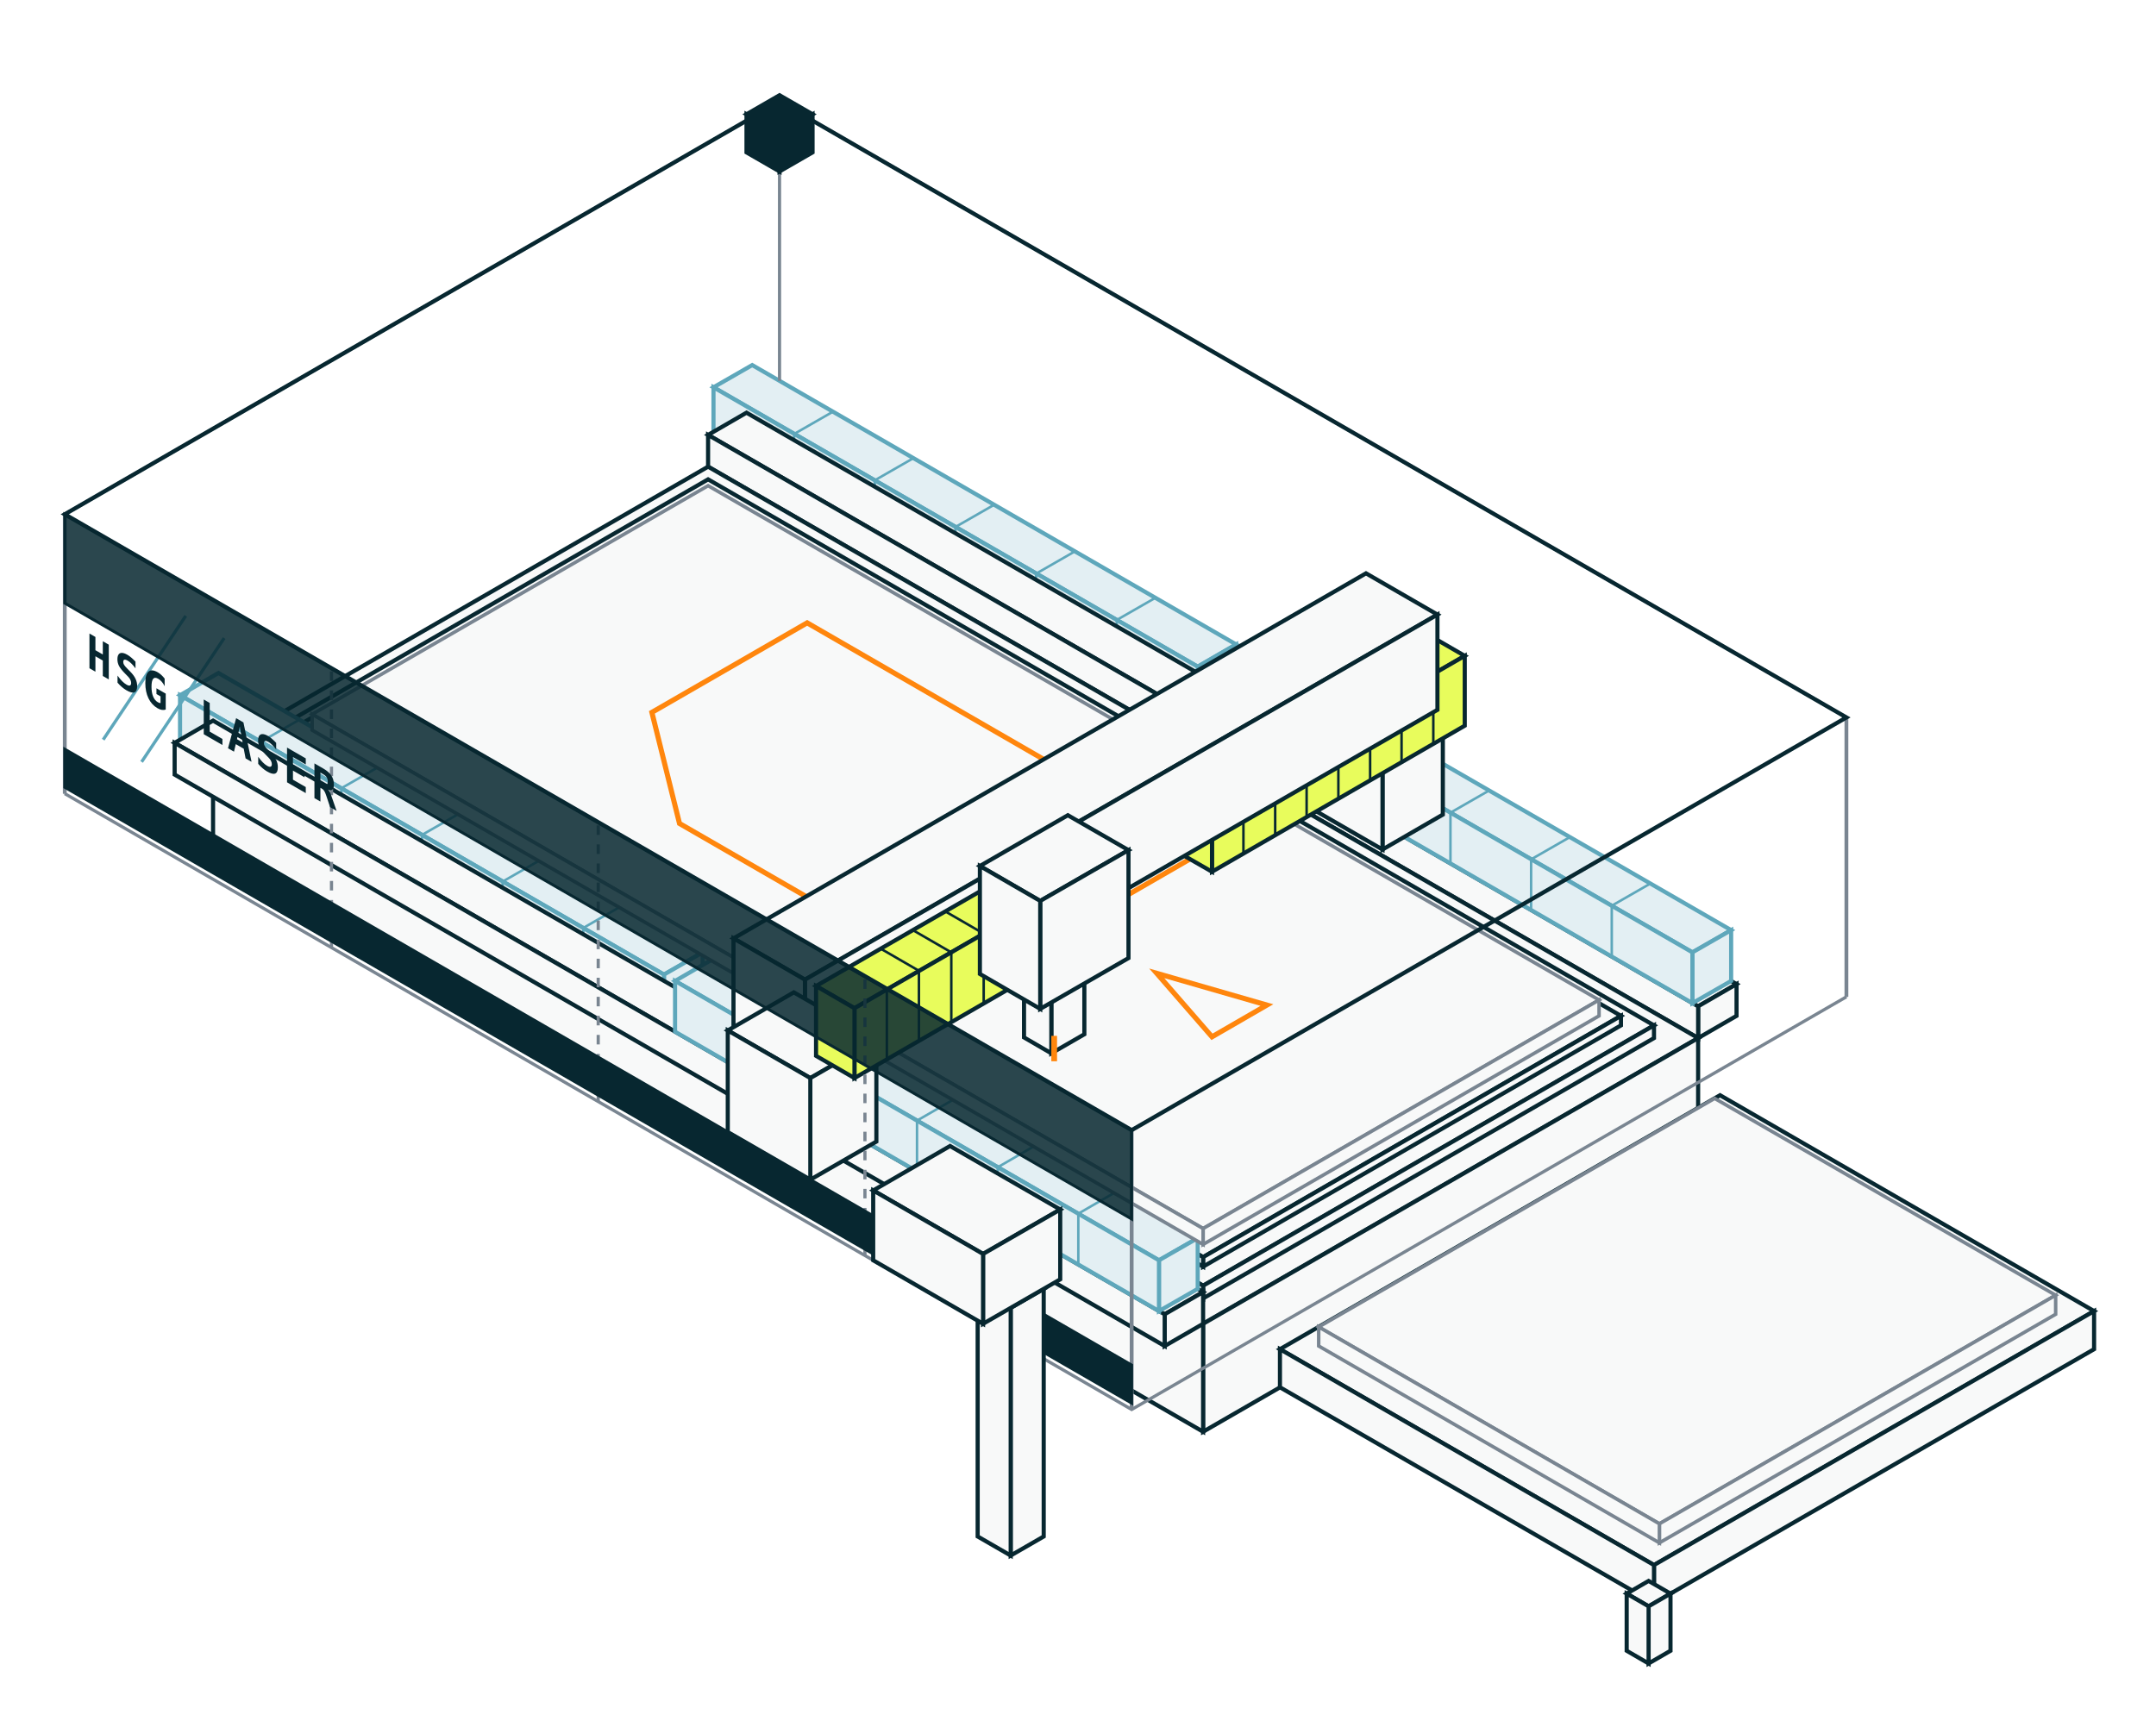
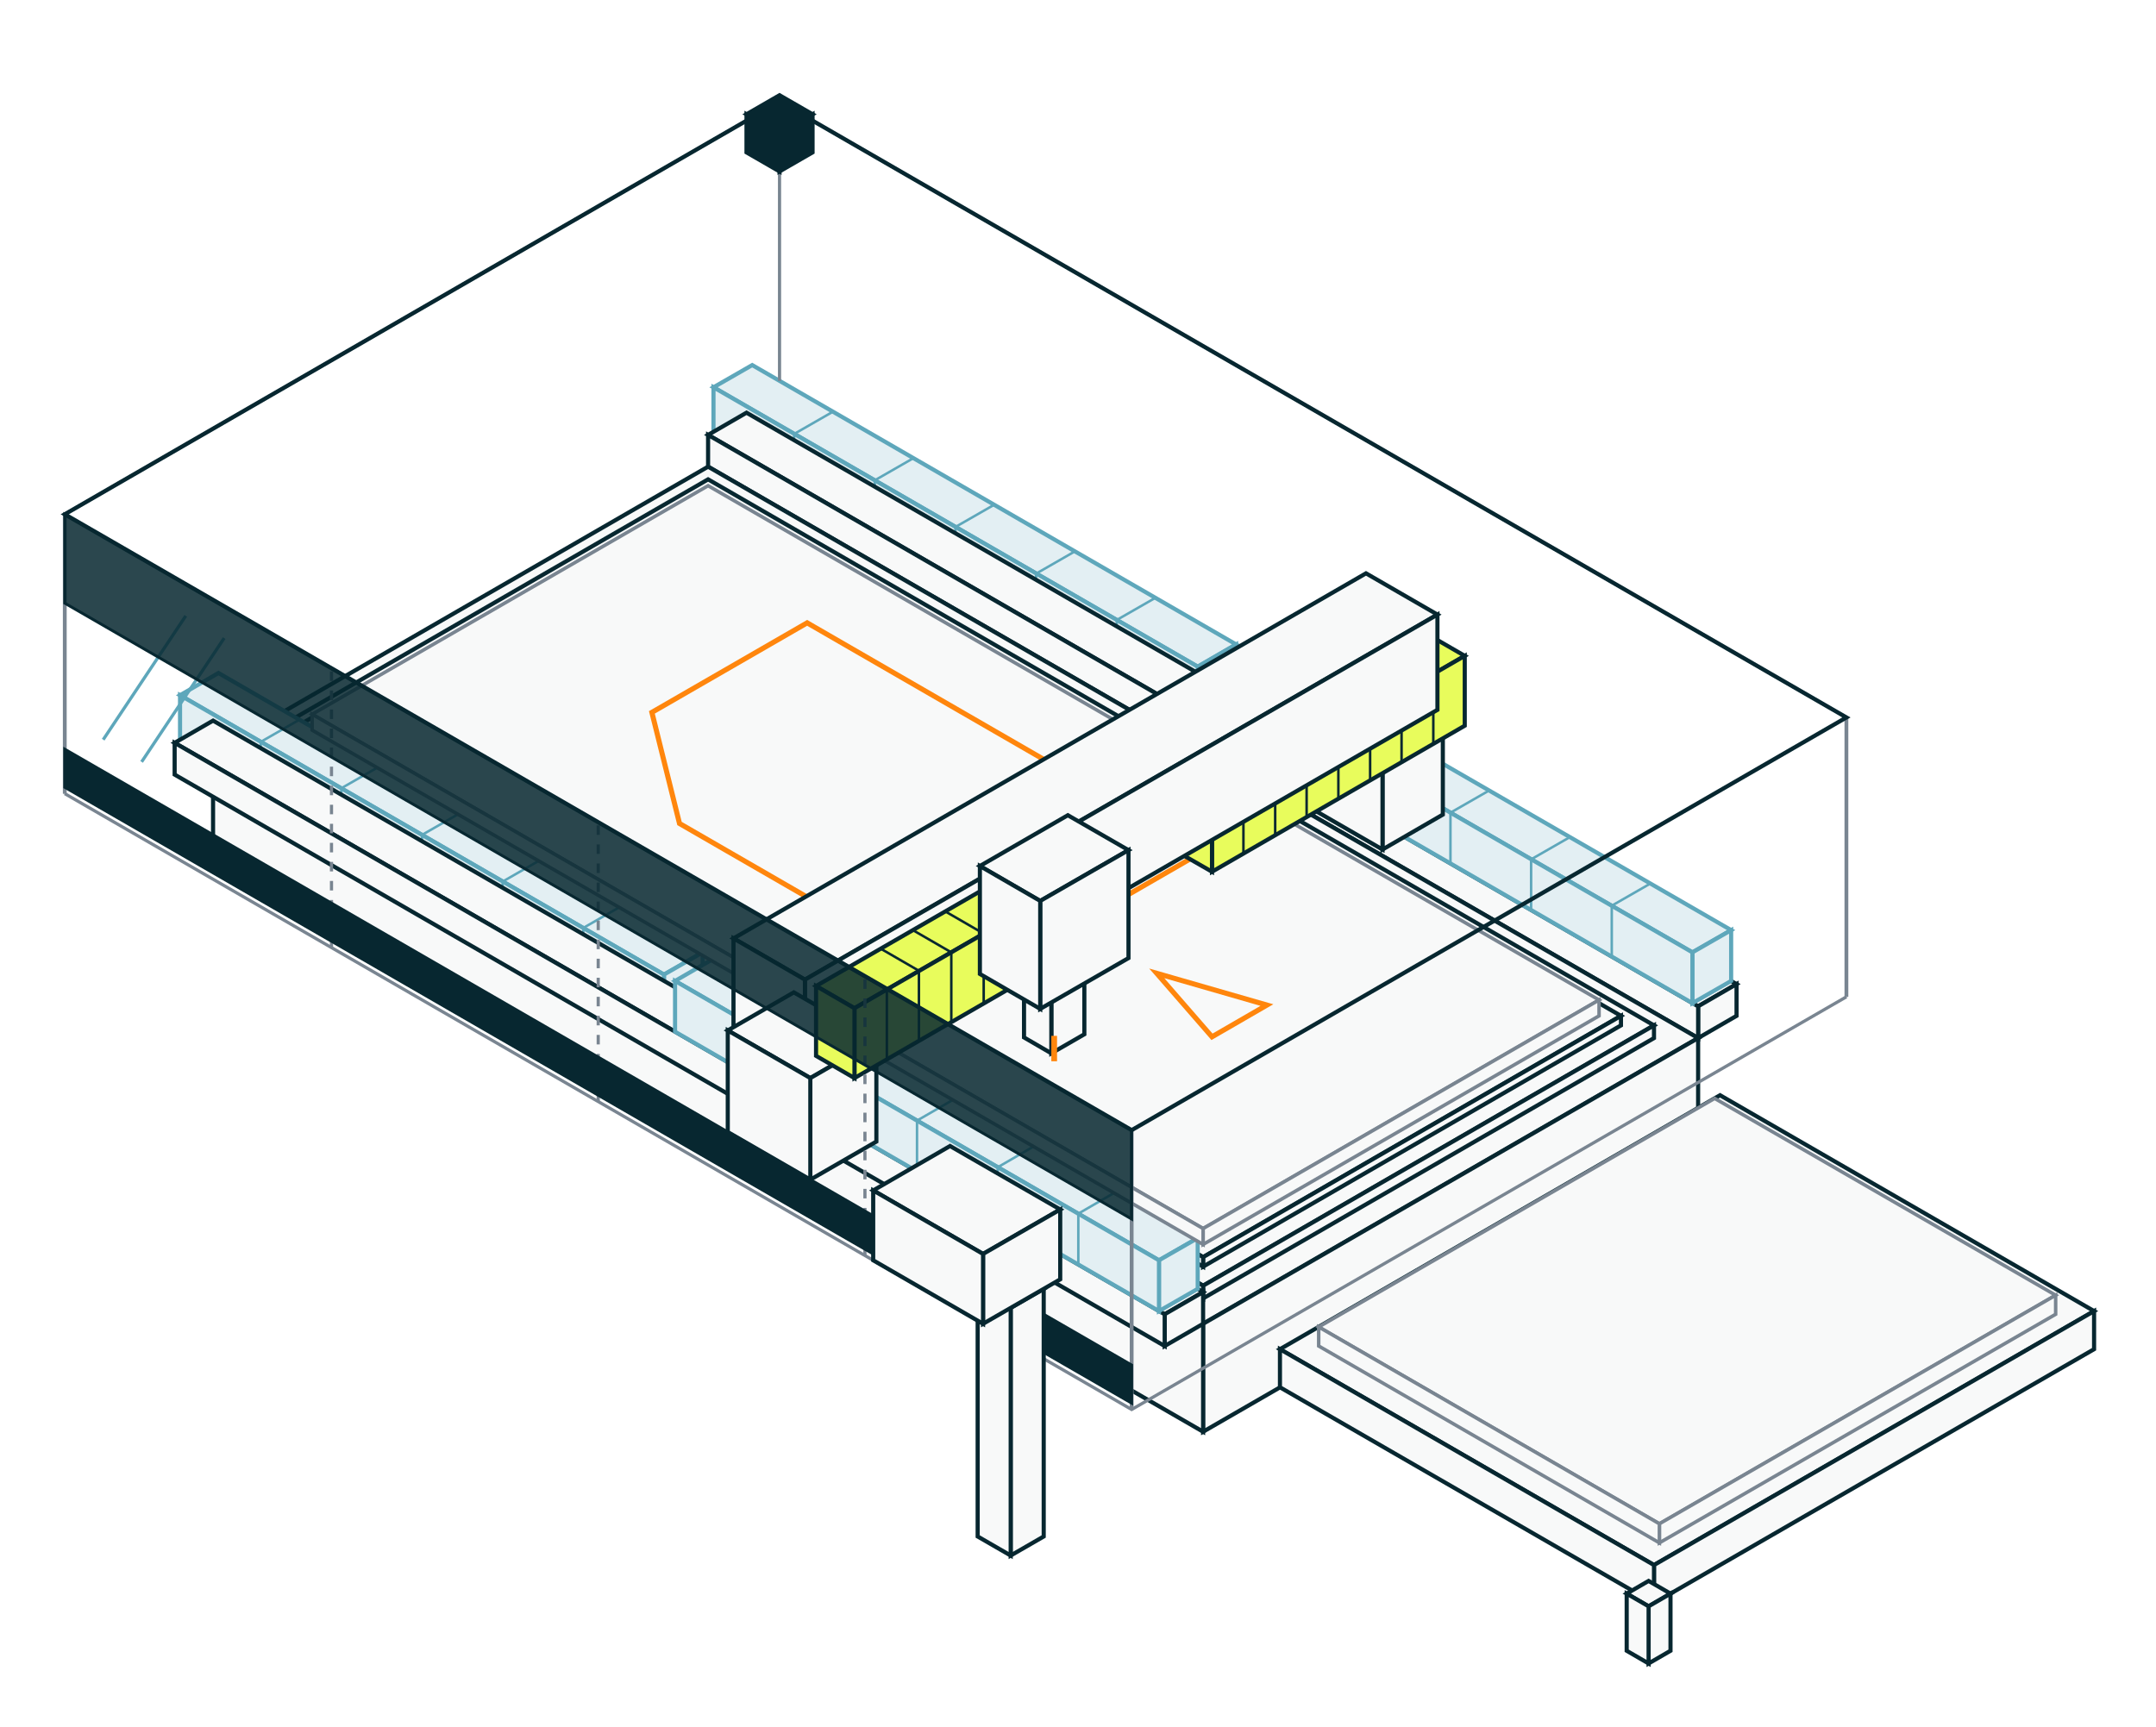
<svg xmlns="http://www.w3.org/2000/svg" class="mach" viewBox="-223 -181 679 544" aria-hidden="true">
  <g id="base">
    <polygon points="13.9,-66.0 166.3,22.0 154.2,29.0 1.7,-59.0" fill="#E3EFF3" stroke="#5EA7BB" stroke-width="1.3" stroke-linejoin="miter" />
    <polygon points="166.3,38.0 154.2,45.0 154.2,29.0 166.3,22.0" fill="#E3EFF3" stroke="#5EA7BB" stroke-width="1.3" stroke-linejoin="miter" />
    <polygon points="1.7,-43.0 154.2,45.0 154.2,29.0 1.7,-59.0" fill="#E3EFF3" stroke="#5EA7BB" stroke-width="1.3" stroke-linejoin="miter" />
    <line x1="39.3" y1="-51.3" x2="27.1" y2="-44.3" stroke="#5EA7BB" stroke-width="0.78" />
    <line x1="27.1" y1="-28.3" x2="27.1" y2="-44.3" stroke="#5EA7BB" stroke-width="0.78" />
    <line x1="64.7" y1="-36.7" x2="52.5" y2="-29.7" stroke="#5EA7BB" stroke-width="0.78" />
    <line x1="52.5" y1="-13.7" x2="52.5" y2="-29.7" stroke="#5EA7BB" stroke-width="0.78" />
    <line x1="90.1" y1="-22.0" x2="77.9" y2="-15.0" stroke="#5EA7BB" stroke-width="0.78" />
    <line x1="77.9" y1="1.0" x2="77.9" y2="-15.0" stroke="#5EA7BB" stroke-width="0.78" />
    <line x1="115.5" y1="-7.3" x2="103.3" y2="-0.3" stroke="#5EA7BB" stroke-width="0.78" />
    <line x1="103.3" y1="15.7" x2="103.3" y2="-0.3" stroke="#5EA7BB" stroke-width="0.78" />
    <line x1="140.9" y1="7.3" x2="128.7" y2="14.3" stroke="#5EA7BB" stroke-width="0.78" />
    <line x1="128.7" y1="30.3" x2="128.7" y2="14.3" stroke="#5EA7BB" stroke-width="0.78" />
    <polygon points="12.1,-51.0 323.9,129.0 311.8,136.0 0.0,-44.0" fill="#F8F9F9" stroke="#072730" stroke-width="1.3" stroke-linejoin="miter" />
    <polygon points="323.9,139.0 311.8,146.0 311.8,136.0 323.9,129.0" fill="#F8F9F9" stroke="#072730" stroke-width="1.3" stroke-linejoin="miter" />
    <polygon points="0.0,-34.0 311.8,146.0 311.8,136.0 0.0,-44.0" fill="#F8F9F9" stroke="#072730" stroke-width="1.3" stroke-linejoin="miter" />
    <polygon points="0.0,-34.0 311.8,146.0 155.9,236.0 -155.9,56.0" fill="#F8F9F9" stroke="#072730" stroke-width="1.3" stroke-linejoin="miter" />
    <polygon points="311.8,180.0 155.9,270.0 155.9,236.0 311.8,146.0" fill="#F8F9F9" stroke="#072730" stroke-width="1.3" stroke-linejoin="miter" />
    <polygon points="-155.9,90.0 155.9,270.0 155.9,236.0 -155.9,56.0" fill="#F8F9F9" stroke="#072730" stroke-width="1.3" stroke-linejoin="miter" />
    <polygon points="0.0,-30.0 297.9,142.0 155.9,224.0 -142.0,52.0" fill="#F8F9F9" stroke="#072730" stroke-width="1.3" stroke-linejoin="miter" />
    <polygon points="297.9,146.0 155.9,228.0 155.9,224.0 297.9,142.0" fill="#F8F9F9" stroke="#072730" stroke-width="1.3" stroke-linejoin="miter" />
    <polygon points="-142.0,56.0 155.9,228.0 155.9,224.0 -142.0,52.0" fill="#F8F9F9" stroke="#072730" stroke-width="1.3" stroke-linejoin="miter" />
    <polygon points="0.0,-27.0 287.5,139.0 155.9,215.0 -131.6,49.0" fill="#F8F9F9" stroke="#072730" stroke-width="1.3" stroke-linejoin="miter" />
    <polygon points="287.5,142.0 155.9,218.0 155.9,215.0 287.5,139.0" fill="#F8F9F9" stroke="#072730" stroke-width="1.3" stroke-linejoin="miter" />
    <polygon points="-131.6,52.0 155.9,218.0 155.9,215.0 -131.6,49.0" fill="#F8F9F9" stroke="#072730" stroke-width="1.3" stroke-linejoin="miter" />
    <polygon points="169.7,24.0 322.2,112.0 310.0,119.0 157.6,31.0" fill="#E3EFF3" stroke="#5EA7BB" stroke-width="1.3" stroke-linejoin="miter" />
    <polygon points="322.2,128.0 310.0,135.0 310.0,119.0 322.2,112.0" fill="#E3EFF3" stroke="#5EA7BB" stroke-width="1.3" stroke-linejoin="miter" />
    <polygon points="157.6,47.0 310.0,135.0 310.0,119.0 157.6,31.0" fill="#E3EFF3" stroke="#5EA7BB" stroke-width="1.3" stroke-linejoin="miter" />
    <line x1="195.1" y1="38.7" x2="183.0" y2="45.7" stroke="#5EA7BB" stroke-width="0.78" />
    <line x1="183.0" y1="61.7" x2="183.0" y2="45.7" stroke="#5EA7BB" stroke-width="0.78" />
    <line x1="220.5" y1="53.3" x2="208.4" y2="60.3" stroke="#5EA7BB" stroke-width="0.78" />
    <line x1="208.4" y1="76.3" x2="208.4" y2="60.3" stroke="#5EA7BB" stroke-width="0.78" />
    <line x1="246.0" y1="68.0" x2="233.8" y2="75.0" stroke="#5EA7BB" stroke-width="0.78" />
    <line x1="233.8" y1="91.0" x2="233.8" y2="75.0" stroke="#5EA7BB" stroke-width="0.78" />
    <line x1="271.4" y1="82.7" x2="259.2" y2="89.7" stroke="#5EA7BB" stroke-width="0.78" />
    <line x1="259.2" y1="105.7" x2="259.2" y2="89.7" stroke="#5EA7BB" stroke-width="0.78" />
    <line x1="296.8" y1="97.3" x2="284.6" y2="104.3" stroke="#5EA7BB" stroke-width="0.78" />
    <line x1="284.6" y1="120.3" x2="284.6" y2="104.3" stroke="#5EA7BB" stroke-width="0.78" />
    <polygon points="-154.2,31.0 -1.7,119.0 -13.9,126.0 -166.3,38.0" fill="#E3EFF3" stroke="#5EA7BB" stroke-width="1.3" stroke-linejoin="miter" />
    <polygon points="-1.7,135.0 -13.9,142.0 -13.9,126.0 -1.7,119.0" fill="#E3EFF3" stroke="#5EA7BB" stroke-width="1.3" stroke-linejoin="miter" />
    <polygon points="-166.3,54.0 -13.9,142.0 -13.9,126.0 -166.3,38.0" fill="#E3EFF3" stroke="#5EA7BB" stroke-width="1.3" stroke-linejoin="miter" />
    <line x1="-128.7" y1="45.7" x2="-140.9" y2="52.7" stroke="#5EA7BB" stroke-width="0.78" />
    <line x1="-140.9" y1="68.7" x2="-140.9" y2="52.7" stroke="#5EA7BB" stroke-width="0.78" />
    <line x1="-103.3" y1="60.3" x2="-115.5" y2="67.3" stroke="#5EA7BB" stroke-width="0.78" />
    <line x1="-115.5" y1="83.3" x2="-115.5" y2="67.3" stroke="#5EA7BB" stroke-width="0.78" />
    <line x1="-77.9" y1="75.0" x2="-90.1" y2="82.0" stroke="#5EA7BB" stroke-width="0.78" />
    <line x1="-90.1" y1="98.0" x2="-90.1" y2="82.0" stroke="#5EA7BB" stroke-width="0.78" />
    <line x1="-52.5" y1="89.7" x2="-64.7" y2="96.7" stroke="#5EA7BB" stroke-width="0.78" />
    <line x1="-64.7" y1="112.7" x2="-64.7" y2="96.7" stroke="#5EA7BB" stroke-width="0.78" />
    <line x1="-27.1" y1="104.3" x2="-39.3" y2="111.3" stroke="#5EA7BB" stroke-width="0.78" />
    <line x1="-39.3" y1="127.3" x2="-39.3" y2="111.3" stroke="#5EA7BB" stroke-width="0.78" />
    <polygon points="-155.9,46.0 155.9,226.0 143.8,233.0 -168.0,53.0" fill="#F8F9F9" stroke="#072730" stroke-width="1.3" stroke-linejoin="miter" />
    <polygon points="155.9,236.0 143.8,243.0 143.8,233.0 155.9,226.0" fill="#F8F9F9" stroke="#072730" stroke-width="1.3" stroke-linejoin="miter" />
    <polygon points="-168.0,63.0 143.8,243.0 143.8,233.0 -168.0,53.0" fill="#F8F9F9" stroke="#072730" stroke-width="1.3" stroke-linejoin="miter" />
    <polygon points="1.7,121.0 154.2,209.0 142.0,216.0 -10.4,128.0" fill="#E3EFF3" stroke="#5EA7BB" stroke-width="1.3" stroke-linejoin="miter" />
    <polygon points="154.2,225.0 142.0,232.0 142.0,216.0 154.2,209.0" fill="#E3EFF3" stroke="#5EA7BB" stroke-width="1.3" stroke-linejoin="miter" />
    <polygon points="-10.4,144.0 142.0,232.0 142.0,216.0 -10.4,128.0" fill="#E3EFF3" stroke="#5EA7BB" stroke-width="1.3" stroke-linejoin="miter" />
    <line x1="27.1" y1="135.7" x2="15.0" y2="142.7" stroke="#5EA7BB" stroke-width="0.78" />
    <line x1="15.0" y1="158.7" x2="15.0" y2="142.7" stroke="#5EA7BB" stroke-width="0.78" />
    <line x1="52.5" y1="150.3" x2="40.4" y2="157.3" stroke="#5EA7BB" stroke-width="0.78" />
    <line x1="40.4" y1="173.3" x2="40.4" y2="157.3" stroke="#5EA7BB" stroke-width="0.78" />
    <line x1="77.9" y1="165.0" x2="65.8" y2="172.0" stroke="#5EA7BB" stroke-width="0.78" />
    <line x1="65.8" y1="188.0" x2="65.8" y2="172.0" stroke="#5EA7BB" stroke-width="0.78" />
    <line x1="103.3" y1="179.7" x2="91.2" y2="186.7" stroke="#5EA7BB" stroke-width="0.78" />
    <line x1="91.2" y1="202.7" x2="91.2" y2="186.7" stroke="#5EA7BB" stroke-width="0.78" />
    <line x1="128.7" y1="194.3" x2="116.6" y2="201.3" stroke="#5EA7BB" stroke-width="0.78" />
    <line x1="116.6" y1="217.3" x2="116.6" y2="201.3" stroke="#5EA7BB" stroke-width="0.78" />
  </g>
  <g id="sheet">
    <polygon points="0.0,-28.0 280.6,134.0 155.9,206.0 -124.7,44.0" fill="#F8F9F9" stroke="#798591" stroke-width="1.1" stroke-linejoin="miter" />
    <polygon points="280.6,139.0 155.9,211.0 155.9,206.0 280.6,134.0" fill="#F8F9F9" stroke="#798591" stroke-width="1.1" stroke-linejoin="miter" />
    <polygon points="-124.7,49.0 155.9,211.0 155.9,206.0 -124.7,44.0" fill="#F8F9F9" stroke="#798591" stroke-width="1.1" stroke-linejoin="miter" />
    <path d="M31.2 15.2 L155.9 87.2 L81.1 130.4 L-9.0 78.4 L-17.7 43.4 Z" fill="none" stroke="#FF860D" stroke-width="1.6" stroke-linejoin="miter" pathLength="1" class="cut" id="cut" />
    <path d="M141.3 125.6 L158.7 145.6 L176.0 135.6 Z" fill="none" stroke="#FF860D" stroke-width="1.6" stroke-linejoin="miter" pathLength="1" class="cut2" id="cut2" />
  </g>
  <g id="cabinBack">
    <path d="M22.5 -61.0 L22.5 -149.0" fill="none" stroke="#798591" stroke-width="1" stroke-linejoin="miter" />
    <path d="M358.5 133.0 L358.5 45.0" fill="none" stroke="#798591" stroke-width="1" stroke-linejoin="miter" />
    <path d="M-202.6 69.0 L-202.6 -19.0" fill="none" stroke="#798591" stroke-width="1" stroke-linejoin="miter" />
    <path d="M22.5 -149.0 L358.5 45.0" fill="none" stroke="#798591" stroke-width="1" stroke-linejoin="miter" />
    <path d="M22.5 -149.0 L-202.6 -19.0" fill="none" stroke="#798591" stroke-width="1" stroke-linejoin="miter" />
  </g>
  <g id="gantry" style="--gx0:-93.5px,-54.0px;--gx1:124.7px,72.0px" transform="translate(68.6 39.6)">
    <polygon points="136.8,-11.0 162.8,4.0 143.8,15.0 117.8,0.0" fill="#F8F9F9" stroke="#072730" stroke-width="1.3" stroke-linejoin="miter" />
    <polygon points="162.8,36.0 143.8,47.0 143.8,15.0 162.8,4.0" fill="#F8F9F9" stroke="#072730" stroke-width="1.3" stroke-linejoin="miter" />
    <polygon points="117.8,32.0 143.8,47.0 143.8,15.0 117.8,0.0" fill="#F8F9F9" stroke="#072730" stroke-width="1.3" stroke-linejoin="miter" />
    <polygon points="157.6,-21.0 169.7,-14.0 90.1,32.0 77.9,25.0" fill="#E8FC5C" stroke="#072730" stroke-width="1.3" stroke-linejoin="miter" />
    <polygon points="169.7,8.0 90.1,54.0 90.1,32.0 169.7,-14.0" fill="#E8FC5C" stroke="#072730" stroke-width="1.3" stroke-linejoin="miter" />
    <polygon points="77.9,47.0 90.1,54.0 90.1,32.0 77.9,25.0" fill="#E8FC5C" stroke="#072730" stroke-width="1.3" stroke-linejoin="miter" />
    <line x1="147.7" y1="-15.2" x2="159.8" y2="-8.2" stroke="#072730" stroke-width="0.78" />
    <line x1="159.8" y1="13.8" x2="159.8" y2="-8.2" stroke="#072730" stroke-width="0.78" />
    <line x1="137.7" y1="-9.5" x2="149.8" y2="-2.5" stroke="#072730" stroke-width="0.78" />
    <line x1="149.8" y1="19.5" x2="149.8" y2="-2.5" stroke="#072730" stroke-width="0.78" />
    <line x1="127.7" y1="-3.8" x2="139.9" y2="3.2" stroke="#072730" stroke-width="0.78" />
    <line x1="139.9" y1="25.2" x2="139.9" y2="3.2" stroke="#072730" stroke-width="0.78" />
    <line x1="117.8" y1="2.0" x2="129.9" y2="9.0" stroke="#072730" stroke-width="0.78" />
    <line x1="129.9" y1="31.0" x2="129.9" y2="9.0" stroke="#072730" stroke-width="0.78" />
    <line x1="107.8" y1="7.8" x2="119.9" y2="14.8" stroke="#072730" stroke-width="0.78" />
    <line x1="119.9" y1="36.8" x2="119.9" y2="14.8" stroke="#072730" stroke-width="0.78" />
    <line x1="97.9" y1="13.5" x2="110.0" y2="20.5" stroke="#072730" stroke-width="0.78" />
    <line x1="110.0" y1="42.5" x2="110.0" y2="20.5" stroke="#072730" stroke-width="0.78" />
    <line x1="87.9" y1="19.2" x2="100.0" y2="26.2" stroke="#072730" stroke-width="0.78" />
    <line x1="100.0" y1="48.2" x2="100.0" y2="26.2" stroke="#072730" stroke-width="0.78" />
    <polygon points="138.6,-40.0 161.1,-27.0 -38.1,88.0 -60.6,75.0" fill="#F8F9F9" stroke="#072730" stroke-width="1.3" stroke-linejoin="miter" />
    <polygon points="161.1,3.0 -38.1,118.0 -38.1,88.0 161.1,-27.0" fill="#F8F9F9" stroke="#072730" stroke-width="1.3" stroke-linejoin="miter" />
    <polygon points="-60.6,105.0 -38.1,118.0 -38.1,88.0 -60.6,75.0" fill="#F8F9F9" stroke="#072730" stroke-width="1.3" stroke-linejoin="miter" />
    <polygon points="-41.6,92.0 -15.6,107.0 -36.4,119.0 -62.4,104.0" fill="#F8F9F9" stroke="#072730" stroke-width="1.3" stroke-linejoin="miter" />
    <polygon points="-15.6,139.0 -36.4,151.0 -36.4,119.0 -15.6,107.0" fill="#F8F9F9" stroke="#072730" stroke-width="1.3" stroke-linejoin="miter" />
    <polygon points="-62.4,136.0 -36.4,151.0 -36.4,119.0 -62.4,104.0" fill="#F8F9F9" stroke="#072730" stroke-width="1.3" stroke-linejoin="miter" />
    <polygon points="46.8,43.0 58.9,50.0 -22.5,97.0 -34.6,90.0" fill="#E8FC5C" stroke="#072730" stroke-width="1.3" stroke-linejoin="miter" />
    <polygon points="58.9,72.0 -22.5,119.0 -22.5,97.0 58.9,50.0" fill="#E8FC5C" stroke="#072730" stroke-width="1.3" stroke-linejoin="miter" />
    <polygon points="-34.6,112.0 -22.5,119.0 -22.5,97.0 -34.6,90.0" fill="#E8FC5C" stroke="#072730" stroke-width="1.3" stroke-linejoin="miter" />
    <line x1="36.6" y1="48.9" x2="48.7" y2="55.9" stroke="#072730" stroke-width="0.78" />
    <line x1="48.7" y1="77.9" x2="48.7" y2="55.9" stroke="#072730" stroke-width="0.78" />
    <line x1="26.4" y1="54.8" x2="38.5" y2="61.8" stroke="#072730" stroke-width="0.78" />
    <line x1="38.5" y1="83.8" x2="38.5" y2="61.8" stroke="#072730" stroke-width="0.78" />
    <line x1="16.2" y1="60.6" x2="28.4" y2="67.6" stroke="#072730" stroke-width="0.78" />
    <line x1="28.4" y1="89.6" x2="28.4" y2="67.6" stroke="#072730" stroke-width="0.78" />
    <line x1="6.1" y1="66.5" x2="18.2" y2="73.5" stroke="#072730" stroke-width="0.78" />
    <line x1="18.2" y1="95.5" x2="18.2" y2="73.5" stroke="#072730" stroke-width="0.78" />
    <line x1="-4.1" y1="72.4" x2="8.0" y2="79.4" stroke="#072730" stroke-width="0.78" />
    <line x1="8.0" y1="101.4" x2="8.0" y2="79.4" stroke="#072730" stroke-width="0.78" />
    <line x1="-14.3" y1="78.2" x2="-2.2" y2="85.2" stroke="#072730" stroke-width="0.78" />
    <line x1="-2.2" y1="107.2" x2="-2.2" y2="85.2" stroke="#072730" stroke-width="0.78" />
    <line x1="-24.5" y1="84.1" x2="-12.3" y2="91.1" stroke="#072730" stroke-width="0.78" />
    <line x1="-12.3" y1="113.1" x2="-12.3" y2="91.1" stroke="#072730" stroke-width="0.78" />
    <g id="head" style="--hy0:45.0px,-26.0px;--hy1:-45.0px,26.0px" transform="translate(-31.5 18.2)">
      <polygon points="72.7,60.0 81.4,65.0 71.0,71.0 62.4,66.0" fill="#F8F9F9" stroke="#072730" stroke-width="1.3" stroke-linejoin="miter" />
      <polygon points="81.4,87.0 71.0,93.0 71.0,71.0 81.4,65.0" fill="#F8F9F9" stroke="#072730" stroke-width="1.3" stroke-linejoin="miter" />
      <polygon points="62.4,88.0 71.0,93.0 71.0,71.0 62.4,66.0" fill="#F8F9F9" stroke="#072730" stroke-width="1.3" stroke-linejoin="miter" />
      <polygon points="76.2,18.0 95.3,29.0 67.5,45.0 48.5,34.0" fill="#F8F9F9" stroke="#072730" stroke-width="1.3" stroke-linejoin="miter" />
      <polygon points="95.3,63.0 67.5,79.0 67.5,45.0 95.3,29.0" fill="#F8F9F9" stroke="#072730" stroke-width="1.3" stroke-linejoin="miter" />
      <polygon points="48.5,68.0 67.5,79.0 67.5,45.0 48.5,34.0" fill="#F8F9F9" stroke="#072730" stroke-width="1.3" stroke-linejoin="miter" />
      <path d="M71.9 87.5 L71.9 95.5" fill="none" stroke="#FF860D" stroke-width="1.8" stroke-linejoin="miter" id="beam" />
    </g>
  </g>
  <g id="cabinFront">
    <path d="M358.5 133.0 L133.4 263.0 L-202.6 69.0" fill="none" stroke="#798591" stroke-width="1" stroke-linejoin="miter" />
    <path d="M133.4 263.0 L133.4 175.0" fill="none" stroke="#798591" stroke-width="1.2" stroke-linejoin="miter" />
    <path d="M358.5 133.0 L358.5 45.0" fill="none" stroke="#798591" stroke-width="1.2" stroke-linejoin="miter" />
    <path d="M-202.6 69.0 L-202.6 -19.0" fill="none" stroke="#798591" stroke-width="1.2" stroke-linejoin="miter" />
    <path d="M-118.6 117.5 L-118.6 29.5" fill="none" stroke="#798591" stroke-width="1" stroke-linejoin="miter" stroke-dasharray="3 3" />
    <path d="M-34.6 166.0 L-34.6 78.0" fill="none" stroke="#798591" stroke-width="1" stroke-linejoin="miter" stroke-dasharray="3 3" />
    <path d="M49.4 214.5 L49.4 126.5" fill="none" stroke="#798591" stroke-width="1" stroke-linejoin="miter" stroke-dasharray="3 3" />
    <path d="M-190.5 52.0 L-164.5 13.0" fill="none" stroke="#5EA7BB" stroke-width="1" stroke-linejoin="miter" />
    <path d="M-178.4 59.0 L-152.4 20.0" fill="none" stroke="#5EA7BB" stroke-width="1" stroke-linejoin="miter" />
    <path d="M22.5 -149.0 L358.5 45.0 L133.4 175.0 L-202.6 -19.0 Z" fill="none" stroke="#072730" stroke-width="1.3" stroke-linejoin="miter" />
    <path d="M-202.6 67.0 L133.4 261.0 L133.4 249.0 L-202.6 55.0 Z" fill="#072730" fill-opacity="1" stroke="#072730" stroke-width="0.9" />
    <path d="M-202.6 9.0 L133.4 203.0 L133.4 175.0 L-202.6 -19.0 Z" fill="#072730" fill-opacity="0.85" stroke="#072730" stroke-width="0.9" />
-     <g transform="matrix(0.866 .5 0 1 -190.5 32.0)">
-       <text x="-6" y="0" font-family="IBM Plex Mono, monospace" font-weight="700" font-size="15" letter-spacing="1.2" fill="#072730">HSG LASER</text>
-     </g>
  </g>
  <g id="extra">
    <polygon points="22.5,-151.0 32.9,-145.0 22.5,-139.0 12.1,-145.0" fill="#072730" stroke="#072730" stroke-width="1.3" stroke-linejoin="miter" />
    <polygon points="32.9,-133.0 22.5,-127.0 22.5,-139.0 32.9,-145.0" fill="#072730" stroke="#072730" stroke-width="1.3" stroke-linejoin="miter" />
    <polygon points="12.1,-133.0 22.5,-127.0 22.5,-139.0 12.1,-145.0" fill="#072730" stroke="#072730" stroke-width="1.3" stroke-linejoin="miter" />
    <polygon points="320.4,175.0 327.4,179.0 320.4,183.0 313.5,179.0" fill="#F8F9F9" stroke="#072730" stroke-width="1.3" stroke-linejoin="miter" />
    <polygon points="327.4,197.0 320.4,201.0 320.4,183.0 327.4,179.0" fill="#F8F9F9" stroke="#072730" stroke-width="1.3" stroke-linejoin="miter" />
    <polygon points="313.5,197.0 320.4,201.0 320.4,183.0 313.5,179.0" fill="#F8F9F9" stroke="#072730" stroke-width="1.3" stroke-linejoin="miter" />
    <polygon points="318.7,164.0 436.5,232.0 297.9,312.0 180.1,244.0" fill="#F8F9F9" stroke="#072730" stroke-width="1.3" stroke-linejoin="miter" />
    <polygon points="436.5,244.0 297.9,324.0 297.9,312.0 436.5,232.0" fill="#F8F9F9" stroke="#072730" stroke-width="1.3" stroke-linejoin="miter" />
    <polygon points="180.1,256.0 297.9,324.0 297.9,312.0 180.1,244.0" fill="#F8F9F9" stroke="#072730" stroke-width="1.3" stroke-linejoin="miter" />
    <polygon points="317.0,165.0 424.4,227.0 299.6,299.0 192.3,237.0" fill="#F8F9F9" stroke="#798591" stroke-width="1.1" stroke-linejoin="miter" />
    <polygon points="424.4,233.0 299.6,305.0 299.6,299.0 424.4,227.0" fill="#F8F9F9" stroke="#798591" stroke-width="1.1" stroke-linejoin="miter" />
    <polygon points="192.3,243.0 299.6,305.0 299.6,299.0 192.3,237.0" fill="#F8F9F9" stroke="#798591" stroke-width="1.1" stroke-linejoin="miter" />
    <polygon points="95.3,219.0 105.7,225.0 95.3,231.0 84.9,225.0" fill="#F8F9F9" stroke="#072730" stroke-width="1.3" stroke-linejoin="miter" />
    <polygon points="105.7,303.0 95.3,309.0 95.3,231.0 105.7,225.0" fill="#F8F9F9" stroke="#072730" stroke-width="1.3" stroke-linejoin="miter" />
    <polygon points="84.9,303.0 95.3,309.0 95.3,231.0 84.9,225.0" fill="#F8F9F9" stroke="#072730" stroke-width="1.3" stroke-linejoin="miter" />
    <polygon points="76.2,180.0 110.9,200.0 86.6,214.0 52.0,194.0" fill="#F8F9F9" stroke="#072730" stroke-width="1.3" stroke-linejoin="miter" />
    <polygon points="110.9,222.0 86.6,236.0 86.6,214.0 110.9,200.0" fill="#F8F9F9" stroke="#072730" stroke-width="1.3" stroke-linejoin="miter" />
    <polygon points="52.0,216.0 86.6,236.0 86.6,214.0 52.0,194.0" fill="#F8F9F9" stroke="#072730" stroke-width="1.3" stroke-linejoin="miter" />
    <polygon points="296.2,317.0 303.1,321.0 296.2,325.0 289.3,321.0" fill="#F8F9F9" stroke="#072730" stroke-width="1.3" stroke-linejoin="miter" />
    <polygon points="303.1,339.0 296.2,343.0 296.2,325.0 303.1,321.0" fill="#F8F9F9" stroke="#072730" stroke-width="1.3" stroke-linejoin="miter" />
    <polygon points="289.3,339.0 296.2,343.0 296.2,325.0 289.3,321.0" fill="#F8F9F9" stroke="#072730" stroke-width="1.3" stroke-linejoin="miter" />
  </g>
</svg>
